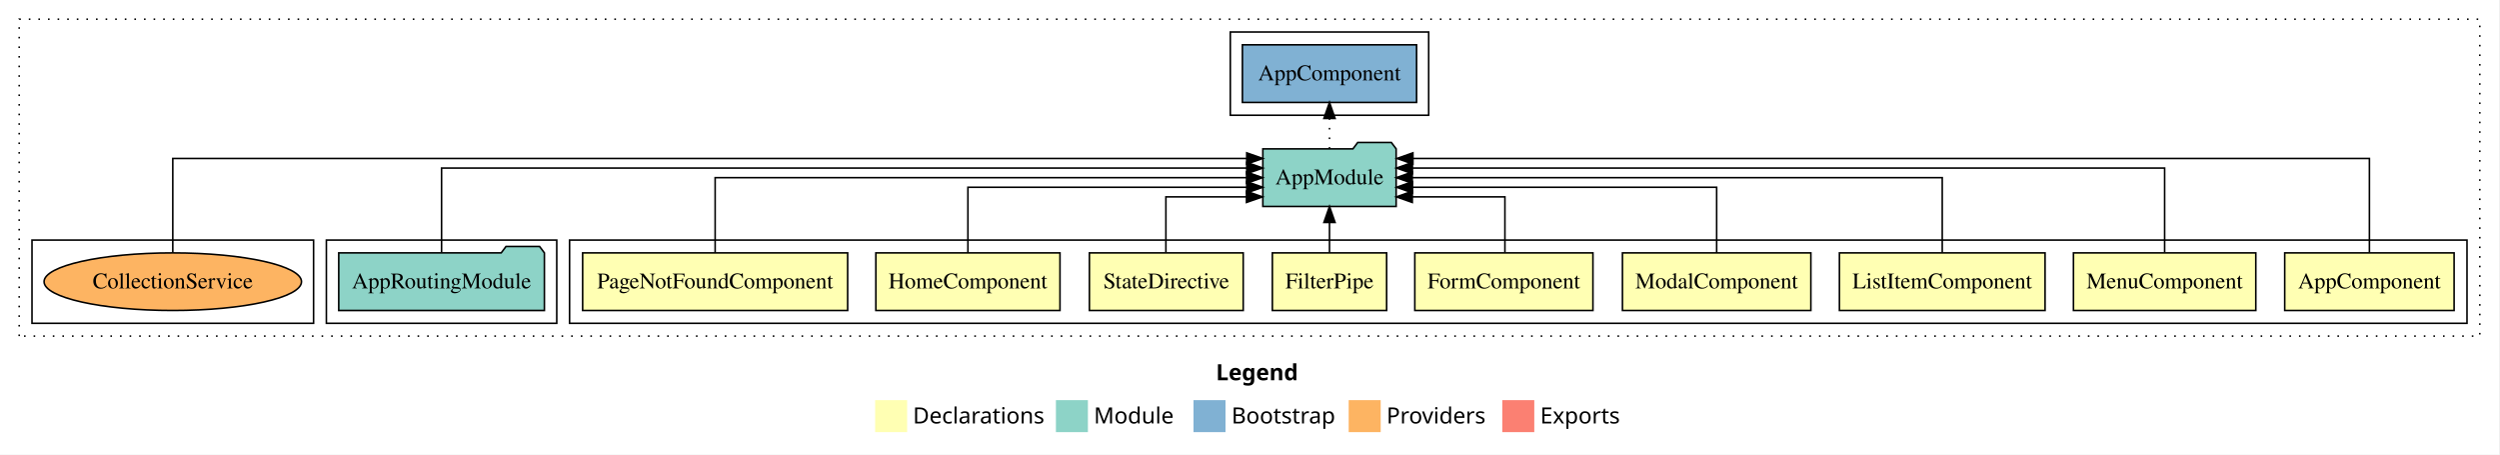
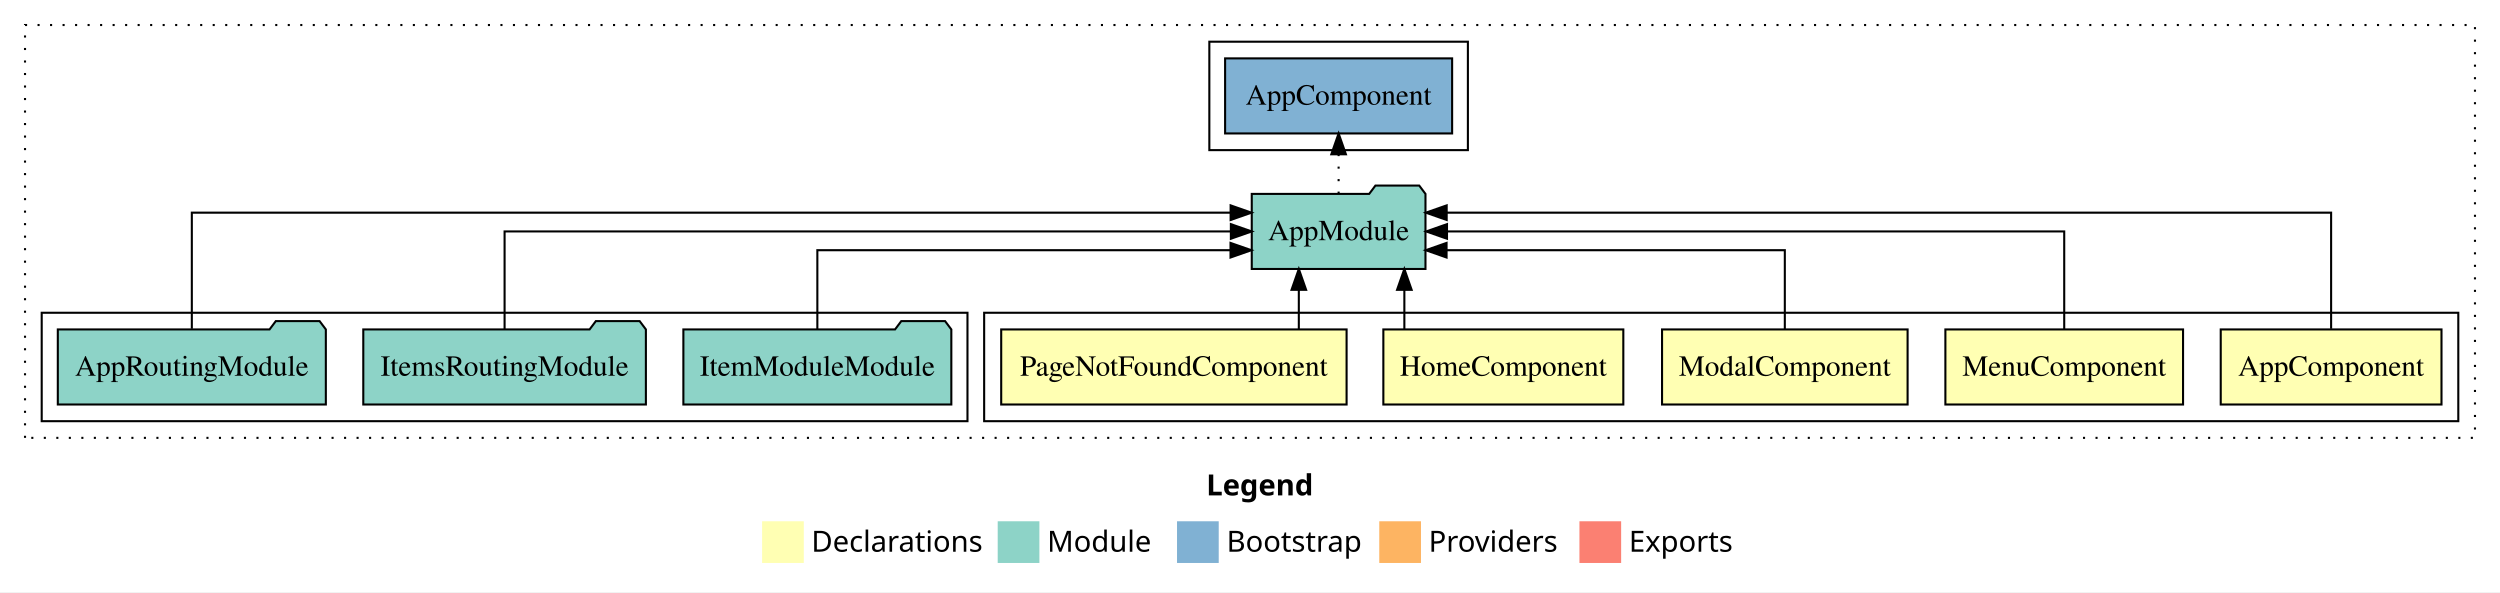
- <svg xmlns="http://www.w3.org/2000/svg" width="1562pt" height="284pt" viewBox="0.00 0.00 1562.00 284.00">
+ <svg xmlns="http://www.w3.org/2000/svg" width="1199pt" height="284pt" viewBox="0.00 0.00 1199.00 284.00">
  <g id="graph0" class="graph" transform="scale(1 1) rotate(0) translate(4 280)">
-     <polygon fill="#ffffff" stroke="transparent" points="-4,4 -4,-280 1558,-280 1558,4 -4,4" />
-     <text text-anchor="start" x="756.009" y="-42.4" font-family="sans-serif" font-weight="bold" font-size="14.00" fill="#000000">Legend</text>
-     <polygon fill="#ffffb3" stroke="transparent" points="543,-10 543,-30 563,-30 563,-10 543,-10" />
-     <text text-anchor="start" x="566.629" y="-15.4" font-family="sans-serif" font-size="14.00" fill="#000000">  Declarations</text>
-     <polygon fill="#8dd3c7" stroke="transparent" points="656,-10 656,-30 676,-30 676,-10 656,-10" />
-     <text text-anchor="start" x="679.725" y="-15.4" font-family="sans-serif" font-size="14.00" fill="#000000">  Module</text>
-     <polygon fill="#80b1d3" stroke="transparent" points="742,-10 742,-30 762,-30 762,-10 742,-10" />
-     <text text-anchor="start" x="765.781" y="-15.4" font-family="sans-serif" font-size="14.00" fill="#000000">  Bootstrap</text>
-     <polygon fill="#fdb462" stroke="transparent" points="839,-10 839,-30 859,-30 859,-10 839,-10" />
-     <text text-anchor="start" x="862.673" y="-15.4" font-family="sans-serif" font-size="14.00" fill="#000000">  Providers</text>
-     <polygon fill="#fb8072" stroke="transparent" points="935,-10 935,-30 955,-30 955,-10 935,-10" />
-     <text text-anchor="start" x="958.726" y="-15.4" font-family="sans-serif" font-size="14.00" fill="#000000">  Exports</text>
+     <polygon fill="#ffffff" stroke="transparent" points="-4,4 -4,-280 1195,-280 1195,4 -4,4" />
+     <text text-anchor="start" x="574.509" y="-42.4" font-family="sans-serif" font-weight="bold" font-size="14.00" fill="#000000">Legend</text>
+     <polygon fill="#ffffb3" stroke="transparent" points="361.5,-10 361.5,-30 381.5,-30 381.5,-10 361.5,-10" />
+     <text text-anchor="start" x="385.129" y="-15.4" font-family="sans-serif" font-size="14.00" fill="#000000">  Declarations</text>
+     <polygon fill="#8dd3c7" stroke="transparent" points="474.5,-10 474.5,-30 494.5,-30 494.5,-10 474.5,-10" />
+     <text text-anchor="start" x="498.225" y="-15.4" font-family="sans-serif" font-size="14.00" fill="#000000">  Module</text>
+     <polygon fill="#80b1d3" stroke="transparent" points="560.5,-10 560.5,-30 580.5,-30 580.5,-10 560.5,-10" />
+     <text text-anchor="start" x="584.281" y="-15.4" font-family="sans-serif" font-size="14.00" fill="#000000">  Bootstrap</text>
+     <polygon fill="#fdb462" stroke="transparent" points="657.5,-10 657.5,-30 677.5,-30 677.5,-10 657.5,-10" />
+     <text text-anchor="start" x="681.173" y="-15.4" font-family="sans-serif" font-size="14.00" fill="#000000">  Providers</text>
+     <polygon fill="#fb8072" stroke="transparent" points="753.5,-10 753.5,-30 773.5,-30 773.5,-10 753.5,-10" />
+     <text text-anchor="start" x="777.226" y="-15.4" font-family="sans-serif" font-size="14.00" fill="#000000">  Exports</text>
    <g id="clust1" class="cluster">
-       <polygon fill="none" stroke="#000000" stroke-dasharray="1,5" points="8,-70 8,-268 1546,-268 1546,-70 8,-70" />
+       <polygon fill="none" stroke="#000000" stroke-dasharray="1,5" points="8,-70 8,-268 1183,-268 1183,-70 8,-70" />
    </g>
    <g id="clust2" class="cluster">
-       <polygon fill="none" stroke="#000000" points="352,-78 352,-130 1538,-130 1538,-78 352,-78" />
+       <polygon fill="none" stroke="#000000" points="468,-78 468,-130 1175,-130 1175,-78 468,-78" />
    </g>
-     <g id="clust12" class="cluster">
-       <polygon fill="none" stroke="#000000" points="200,-78 200,-130 344,-130 344,-78 200,-78" />
+     <g id="clust8" class="cluster">
+       <polygon fill="none" stroke="#000000" points="16,-78 16,-130 460,-130 460,-78 16,-78" />
    </g>
-     <g id="clust14" class="cluster">
-       <polygon fill="none" stroke="#000000" points="765,-208 765,-260 889,-260 889,-208 765,-208" />
-     </g>
-     <g id="clust15" class="cluster">
-       <polygon fill="none" stroke="#000000" points="16,-78 16,-130 192,-130 192,-78 16,-78" />
+     <g id="clust10" class="cluster">
+       <polygon fill="none" stroke="#000000" points="576,-208 576,-260 700,-260 700,-208 576,-208" />
    </g>
    <g id="node1" class="node">
-       <polygon fill="#ffffb3" stroke="#000000" points="1529.94,-122 1424.06,-122 1424.06,-86 1529.94,-86 1529.94,-122" />
-       <text text-anchor="middle" x="1477" y="-99.8" font-family="Times,serif" font-size="14.00" fill="#000000">AppComponent</text>
+       <polygon fill="#ffffb3" stroke="#000000" points="1166.94,-122 1061.06,-122 1061.06,-86 1166.94,-86 1166.94,-122" />
+       <text text-anchor="middle" x="1114" y="-99.8" font-family="Times,serif" font-size="14.00" fill="#000000">AppComponent</text>
+     </g>
+     <g id="node6" class="node">
+       <polygon fill="#8dd3c7" stroke="#000000" points="679.657,-187 676.657,-191 655.657,-191 652.657,-187 596.343,-187 596.343,-151 679.657,-151 679.657,-187" />
+       <text text-anchor="middle" x="638" y="-164.8" font-family="Times,serif" font-size="14.00" fill="#000000">AppModule</text>
+     </g>
+     <g id="edge1" class="edge">
+       <path fill="none" stroke="#000000" d="M1114,-122.292C1114,-144.206 1114,-178 1114,-178 1114,-178 689.825,-178 689.825,-178" />
+       <polygon fill="#000000" stroke="#000000" points="689.825,-174.5 679.825,-178 689.825,-181.5 689.825,-174.5" />
+     </g>
+     <g id="node2" class="node">
+       <polygon fill="#ffffb3" stroke="#000000" points="1042.992,-122 929.008,-122 929.008,-86 1042.992,-86 1042.992,-122" />
+       <text text-anchor="middle" x="986" y="-99.8" font-family="Times,serif" font-size="14.00" fill="#000000">MenuComponent</text>
+     </g>
+     <g id="edge2" class="edge">
+       <path fill="none" stroke="#000000" d="M986,-122.106C986,-141.339 986,-169 986,-169 986,-169 689.977,-169 689.977,-169" />
+       <polygon fill="#000000" stroke="#000000" points="689.977,-165.5 679.977,-169 689.977,-172.5 689.977,-165.5" />
+     </g>
+     <g id="node3" class="node">
+       <polygon fill="#ffffb3" stroke="#000000" points="910.882,-122 793.118,-122 793.118,-86 910.882,-86 910.882,-122" />
+       <text text-anchor="middle" x="852" y="-99.8" font-family="Times,serif" font-size="14.00" fill="#000000">ModalComponent</text>
+     </g>
+     <g id="edge3" class="edge">
+       <path fill="none" stroke="#000000" d="M852,-122.027C852,-138.398 852,-160 852,-160 852,-160 689.769,-160 689.769,-160" />
+       <polygon fill="#000000" stroke="#000000" points="689.769,-156.5 679.769,-160 689.769,-163.5 689.769,-156.5" />
+     </g>
+     <g id="node4" class="node">
+       <polygon fill="#ffffb3" stroke="#000000" points="774.545,-122 659.455,-122 659.455,-86 774.545,-86 774.545,-122" />
+       <text text-anchor="middle" x="717" y="-99.8" font-family="Times,serif" font-size="14.00" fill="#000000">HomeComponent</text>
+     </g>
+     <g id="edge4" class="edge">
+       <path fill="none" stroke="#000000" d="M669.528,-122.106C669.528,-122.106 669.528,-140.991 669.528,-140.991" />
+       <polygon fill="#000000" stroke="#000000" points="666.028,-140.991 669.528,-150.991 673.028,-140.991 666.028,-140.991" />
+     </g>
+     <g id="node5" class="node">
+       <polygon fill="#ffffb3" stroke="#000000" points="641.824,-122 476.176,-122 476.176,-86 641.824,-86 641.824,-122" />
+       <text text-anchor="middle" x="559" y="-99.8" font-family="Times,serif" font-size="14.00" fill="#000000">PageNotFoundComponent</text>
+     </g>
+     <g id="edge5" class="edge">
+       <path fill="none" stroke="#000000" d="M618.917,-122.106C618.917,-122.106 618.917,-140.991 618.917,-140.991" />
+       <polygon fill="#000000" stroke="#000000" points="615.417,-140.991 618.917,-150.991 622.417,-140.991 615.417,-140.991" />
    </g>
    <g id="node10" class="node">
-       <polygon fill="#8dd3c7" stroke="#000000" points="868.657,-187 865.657,-191 844.657,-191 841.657,-187 785.343,-187 785.343,-151 868.657,-151 868.657,-187" />
-       <text text-anchor="middle" x="827" y="-164.8" font-family="Times,serif" font-size="14.00" fill="#000000">AppModule</text>
+       <polygon fill="#80b1d3" stroke="#000000" points="692.439,-252 583.561,-252 583.561,-216 692.439,-216 692.439,-252" />
+       <text text-anchor="middle" x="638" y="-229.8" font-family="Times,serif" font-size="14.00" fill="#000000">AppComponent </text>
    </g>
-     <g id="edge1" class="edge">
-       <path fill="none" stroke="#000000" d="M1477,-122.248C1477,-145.018 1477,-181 1477,-181 1477,-181 879.148,-181 879.148,-181" />
-       <polygon fill="#000000" stroke="#000000" points="879.148,-177.5 869.148,-181 879.148,-184.5 879.148,-177.5" />
+     <g id="edge9" class="edge">
+       <path fill="none" stroke="#000000" stroke-dasharray="1,5" d="M638,-187.106C638,-187.106 638,-205.991 638,-205.991" />
+       <polygon fill="#000000" stroke="#000000" points="634.5,-205.991 638,-215.991 641.5,-205.991 634.5,-205.991" />
    </g>
-     <g id="node2" class="node">
-       <polygon fill="#ffffb3" stroke="#000000" points="1405.992,-122 1292.008,-122 1292.008,-86 1405.992,-86 1405.992,-122" />
-       <text text-anchor="middle" x="1349" y="-99.8" font-family="Times,serif" font-size="14.00" fill="#000000">MenuComponent</text>
-     </g>
-     <g id="edge2" class="edge">
-       <path fill="none" stroke="#000000" d="M1349,-122.284C1349,-143.321 1349,-175 1349,-175 1349,-175 878.835,-175 878.835,-175" />
-       <polygon fill="#000000" stroke="#000000" points="878.835,-171.5 868.835,-175 878.835,-178.5 878.835,-171.5" />
-     </g>
-     <g id="node3" class="node">
-       <polygon fill="#ffffb3" stroke="#000000" points="1274.267,-122 1145.733,-122 1145.733,-86 1274.267,-86 1274.267,-122" />
-       <text text-anchor="middle" x="1210" y="-99.8" font-family="Times,serif" font-size="14.00" fill="#000000">ListItemComponent</text>
-     </g>
-     <g id="edge3" class="edge">
-       <path fill="none" stroke="#000000" d="M1210,-122.106C1210,-141.339 1210,-169 1210,-169 1210,-169 878.717,-169 878.717,-169" />
-       <polygon fill="#000000" stroke="#000000" points="878.717,-165.5 868.717,-169 878.717,-172.5 878.717,-165.5" />
-     </g>
-     <g id="node4" class="node">
-       <polygon fill="#ffffb3" stroke="#000000" points="1127.882,-122 1010.118,-122 1010.118,-86 1127.882,-86 1127.882,-122" />
-       <text text-anchor="middle" x="1069" y="-99.8" font-family="Times,serif" font-size="14.00" fill="#000000">ModalComponent</text>
-     </g>
-     <g id="edge4" class="edge">
-       <path fill="none" stroke="#000000" d="M1069,-122.022C1069,-139.373 1069,-163 1069,-163 1069,-163 878.877,-163 878.877,-163" />
-       <polygon fill="#000000" stroke="#000000" points="878.877,-159.5 868.877,-163 878.877,-166.5 878.877,-159.5" />
-     </g>
-     <g id="node5" class="node">
-       <polygon fill="#ffffb3" stroke="#000000" points="991.667,-122 880.333,-122 880.333,-86 991.667,-86 991.667,-122" />
-       <text text-anchor="middle" x="936" y="-99.8" font-family="Times,serif" font-size="14.00" fill="#000000">FormComponent</text>
-     </g>
-     <g id="edge5" class="edge">
-       <path fill="none" stroke="#000000" d="M936.651,-122.24C936.651,-137.571 936.651,-157 936.651,-157 936.651,-157 878.767,-157 878.767,-157" />
-       <polygon fill="#000000" stroke="#000000" points="878.767,-153.5 868.767,-157 878.767,-160.5 878.767,-153.5" />
-     </g>
-     <g id="node6" class="node">
-       <polygon fill="#ffffb3" stroke="#000000" points="862.718,-122 791.282,-122 791.282,-86 862.718,-86 862.718,-122" />
-       <text text-anchor="middle" x="827" y="-99.8" font-family="Times,serif" font-size="14.00" fill="#000000">FilterPipe</text>
+     <g id="node7" class="node">
+       <polygon fill="#8dd3c7" stroke="#000000" points="452.256,-122 449.256,-126 428.256,-126 425.256,-122 323.744,-122 323.744,-86 452.256,-86 452.256,-122" />
+       <text text-anchor="middle" x="388" y="-99.8" font-family="Times,serif" font-size="14.00" fill="#000000">ItemModuleModule</text>
    </g>
    <g id="edge6" class="edge">
-       <path fill="none" stroke="#000000" d="M827,-122.106C827,-122.106 827,-140.991 827,-140.991" />
-       <polygon fill="#000000" stroke="#000000" points="823.5,-140.991 827,-150.991 830.5,-140.991 823.5,-140.991" />
+       <path fill="none" stroke="#000000" d="M388,-122.027C388,-138.398 388,-160 388,-160 388,-160 586.156,-160 586.156,-160" />
+       <polygon fill="#000000" stroke="#000000" points="586.156,-163.5 596.156,-160 586.156,-156.5 586.156,-163.5" />
    </g>
-     <g id="node7" class="node">
-       <polygon fill="#ffffb3" stroke="#000000" points="773.076,-122 676.924,-122 676.924,-86 773.076,-86 773.076,-122" />
-       <text text-anchor="middle" x="725" y="-99.8" font-family="Times,serif" font-size="14.00" fill="#000000">StateDirective</text>
+     <g id="node8" class="node">
+       <polygon fill="#8dd3c7" stroke="#000000" points="305.769,-122 302.769,-126 281.769,-126 278.769,-122 170.231,-122 170.231,-86 305.769,-86 305.769,-122" />
+       <text text-anchor="middle" x="238" y="-99.8" font-family="Times,serif" font-size="14.00" fill="#000000">ItemsRoutingModule</text>
    </g>
    <g id="edge7" class="edge">
-       <path fill="none" stroke="#000000" d="M724.746,-122.24C724.746,-137.571 724.746,-157 724.746,-157 724.746,-157 775.115,-157 775.115,-157" />
-       <polygon fill="#000000" stroke="#000000" points="775.115,-160.5 785.115,-157 775.114,-153.5 775.115,-160.5" />
+       <path fill="none" stroke="#000000" d="M238,-122.106C238,-141.339 238,-169 238,-169 238,-169 586.325,-169 586.325,-169" />
+       <polygon fill="#000000" stroke="#000000" points="586.325,-172.5 596.325,-169 586.325,-165.5 586.325,-172.5" />
    </g>
-     <g id="node8" class="node">
-       <polygon fill="#ffffb3" stroke="#000000" points="658.545,-122 543.455,-122 543.455,-86 658.545,-86 658.545,-122" />
-       <text text-anchor="middle" x="601" y="-99.8" font-family="Times,serif" font-size="14.00" fill="#000000">HomeComponent</text>
+     <g id="node9" class="node">
+       <polygon fill="#8dd3c7" stroke="#000000" points="152.274,-122 149.274,-126 128.274,-126 125.274,-122 23.726,-122 23.726,-86 152.274,-86 152.274,-122" />
+       <text text-anchor="middle" x="88" y="-99.8" font-family="Times,serif" font-size="14.00" fill="#000000">AppRoutingModule</text>
    </g>
    <g id="edge8" class="edge">
-       <path fill="none" stroke="#000000" d="M601,-122.022C601,-139.373 601,-163 601,-163 601,-163 775.285,-163 775.285,-163" />
-       <polygon fill="#000000" stroke="#000000" points="775.285,-166.5 785.285,-163 775.285,-159.5 775.285,-166.5" />
-     </g>
-     <g id="node9" class="node">
-       <polygon fill="#ffffb3" stroke="#000000" points="525.824,-122 360.176,-122 360.176,-86 525.824,-86 525.824,-122" />
-       <text text-anchor="middle" x="443" y="-99.8" font-family="Times,serif" font-size="14.00" fill="#000000">PageNotFoundComponent</text>
-     </g>
-     <g id="edge9" class="edge">
-       <path fill="none" stroke="#000000" d="M443,-122.106C443,-141.339 443,-169 443,-169 443,-169 775.174,-169 775.174,-169" />
-       <polygon fill="#000000" stroke="#000000" points="775.174,-172.5 785.174,-169 775.174,-165.5 775.174,-172.5" />
-     </g>
-     <g id="node12" class="node">
-       <polygon fill="#80b1d3" stroke="#000000" points="881.439,-252 772.561,-252 772.561,-216 881.439,-216 881.439,-252" />
-       <text text-anchor="middle" x="827" y="-229.8" font-family="Times,serif" font-size="14.00" fill="#000000">AppComponent </text>
-     </g>
-     <g id="edge11" class="edge">
-       <path fill="none" stroke="#000000" stroke-dasharray="1,5" d="M827,-187.106C827,-187.106 827,-205.991 827,-205.991" />
-       <polygon fill="#000000" stroke="#000000" points="823.5,-205.991 827,-215.991 830.5,-205.991 823.5,-205.991" />
-     </g>
-     <g id="node11" class="node">
-       <polygon fill="#8dd3c7" stroke="#000000" points="336.274,-122 333.274,-126 312.274,-126 309.274,-122 207.726,-122 207.726,-86 336.274,-86 336.274,-122" />
-       <text text-anchor="middle" x="272" y="-99.8" font-family="Times,serif" font-size="14.00" fill="#000000">AppRoutingModule</text>
-     </g>
-     <g id="edge10" class="edge">
-       <path fill="none" stroke="#000000" d="M272,-122.284C272,-143.321 272,-175 272,-175 272,-175 775.285,-175 775.285,-175" />
-       <polygon fill="#000000" stroke="#000000" points="775.285,-178.5 785.285,-175 775.285,-171.5 775.285,-178.5" />
-     </g>
-     <g id="node13" class="node">
-       <ellipse fill="#fdb462" stroke="#000000" cx="104" cy="-104" rx="80.452" ry="18" />
-       <text text-anchor="middle" x="104" y="-99.8" font-family="Times,serif" font-size="14.00" fill="#000000">CollectionService</text>
-     </g>
-     <g id="edge12" class="edge">
-       <path fill="none" stroke="#000000" d="M104,-122.248C104,-145.018 104,-181 104,-181 104,-181 775.268,-181 775.268,-181" />
-       <polygon fill="#000000" stroke="#000000" points="775.268,-184.5 785.268,-181 775.268,-177.5 775.268,-184.5" />
+       <path fill="none" stroke="#000000" d="M88,-122.292C88,-144.206 88,-178 88,-178 88,-178 586.209,-178 586.209,-178" />
+       <polygon fill="#000000" stroke="#000000" points="586.209,-181.5 596.209,-178 586.209,-174.5 586.209,-181.5" />
    </g>
  </g>
</svg>
